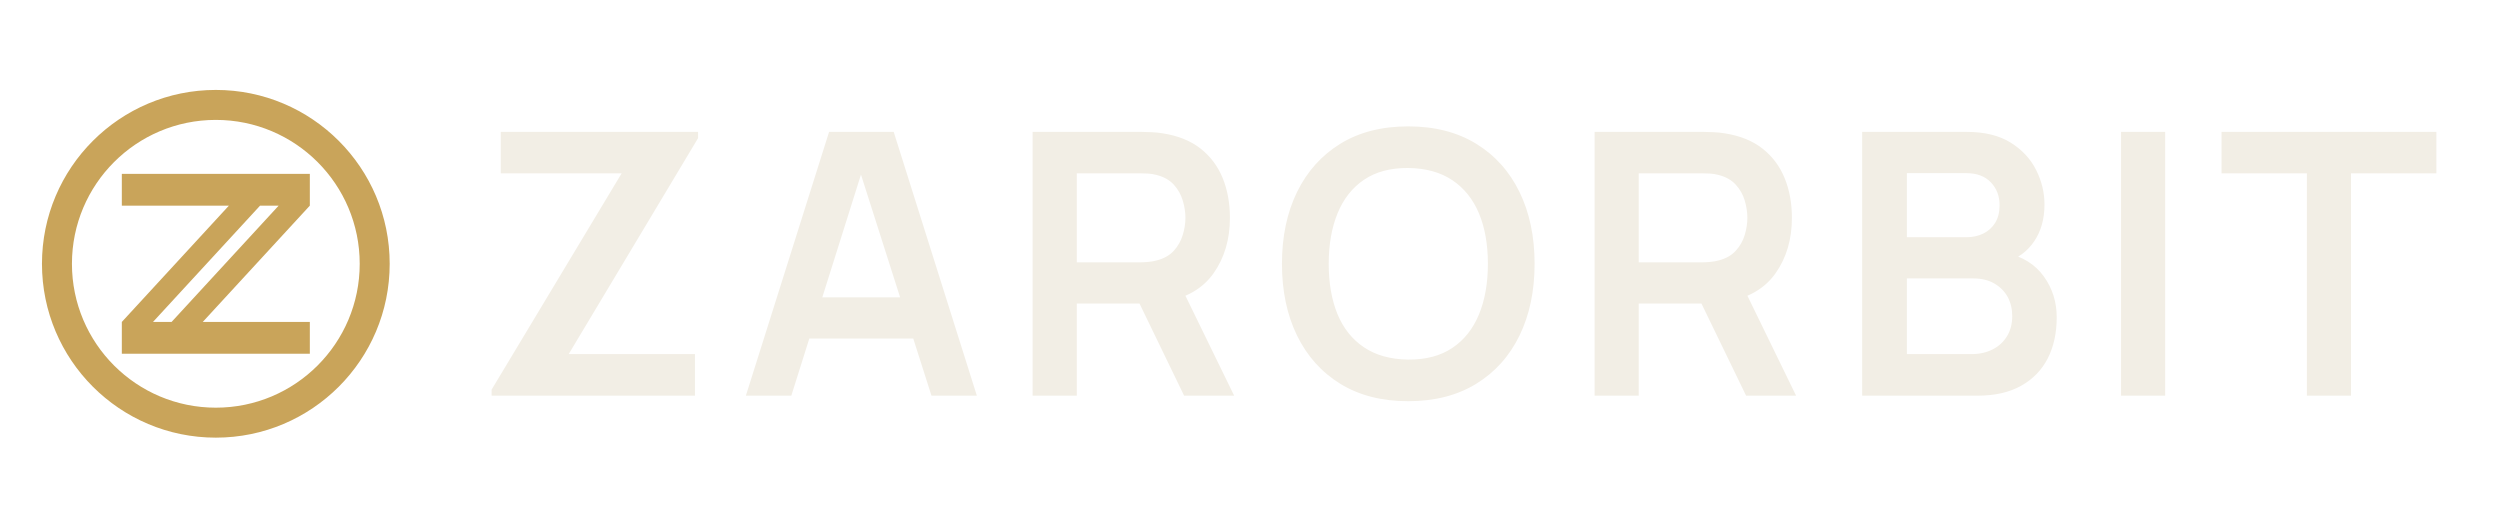
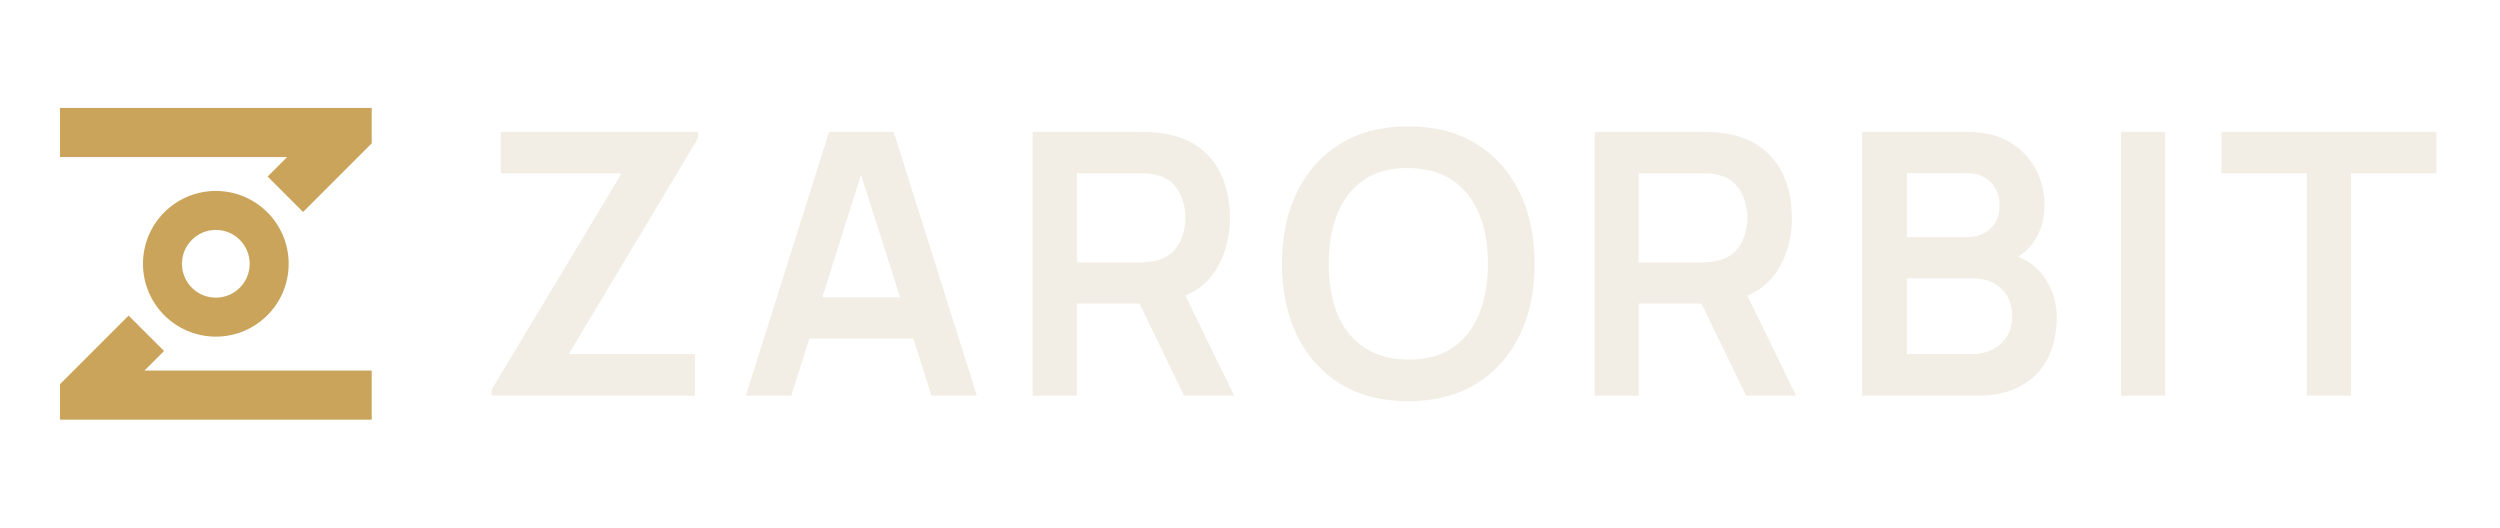
<svg xmlns="http://www.w3.org/2000/svg" viewBox="0 0 417 88" width="417" height="88" role="img" aria-label="ZARORBIT Logo Dark">
  <g transform="translate(4,12) scale(0.5)">
-     <path d="M 6.00 64 A 58 58 0 1 1 122.00 64 A 58 58 0 1 1 6.00 64 Z M 112.00 64 A 48 48 0 1 0 16.00 64 A 48 48 0 1 0 112.00 64 Z M 32.64 34.00 H 95.36 V 44.60 L 59.64 83.40 H 95.36 V 94.00 H 32.64 V 83.40 L 68.36 44.60 H 32.64 Z M 78.76 44.60 L 43.04 83.40 L 49.24 83.40 L 84.96 44.60 Z" fill="#C9A45A" fill-rule="nonzero" />
+     <path d="M 12 12 L 116 12 L 116 23.82 L 93.1 46.72 L 81.28 34.9 L 87.78 28.4 L 12 28.4 Z M 116 116 L 12 116 L 12 104.18 L 34.9 81.28 L 46.72 93.1 L 40.22 99.6 L 116 99.6 Z M 39.7 64 A 24.3 24.3 0 1 1 88.3 64 A 24.3 24.3 0 1 1 39.7 64 Z M 52.7 64 A 11.3 11.3 0 1 0 75.3 64 A 11.3 11.3 0 1 0 52.7 64 Z" fill="#C9A45A" fill-rule="nonzero" />
  </g>
  <g transform="translate(82,0)" fill="#F2EEE5" fill-rule="nonzero">
    <path d="M33.92 66L0 66L0 64.99L21.69 28.91L1.53 28.91L1.53 22L34.44 22L34.44 23.04L12.86 59.06L33.92 59.06 M49.99 66L42.41 66L56.29 22L67.07 22L80.94 66L73.37 66L60.78 26.52L62.43 26.52L49.99 66M73.24 56.47L50.14 56.47L50.14 49.59L73.24 49.59 M97.61 66L90.24 66L90.24 22L108.42 22Q109.07 22 110.08 22.05Q111.08 22.09 111.94 22.24Q115.76 22.83 118.25 24.78Q120.74 26.74 121.95 29.72Q123.15 32.69 123.15 36.33Q123.15 41.71 120.43 45.57Q117.71 49.44 112.09 50.36L108.94 50.63L97.61 50.63L97.61 66M123.86 66L115.51 66L106.84 48.09L114.32 46.44L123.86 66M97.61 28.91L97.61 43.76L108.12 43.76Q108.73 43.76 109.49 43.69Q110.26 43.63 110.90 43.45Q112.73 42.99 113.79 41.83Q114.84 40.67 115.28 39.20Q115.73 37.74 115.73 36.33Q115.73 34.92 115.28 33.44Q114.84 31.96 113.79 30.80Q112.73 29.64 110.90 29.18Q110.26 29 109.49 28.95Q108.73 28.91 108.12 28.91 M152.89 66.92Q146.29 66.92 141.58 64.03Q136.88 61.14 134.35 55.98Q131.83 50.81 131.83 44Q131.83 37.19 134.35 32.02Q136.88 26.86 141.58 23.97Q146.29 21.08 152.89 21.08Q159.49 21.08 164.21 23.97Q168.93 26.86 171.45 32.02Q173.97 37.19 173.97 44Q173.97 50.81 171.45 55.98Q168.93 61.14 164.21 64.03Q159.49 66.92 152.89 66.92M152.89 59.98Q157.32 60.01 160.27 58.02Q163.21 56.04 164.70 52.43Q166.18 48.83 166.18 44Q166.18 39.17 164.70 35.61Q163.21 32.05 160.27 30.07Q157.32 28.08 152.89 28.02Q148.46 27.99 145.52 29.98Q142.59 31.96 141.11 35.57Q139.63 39.17 139.63 44Q139.63 48.83 141.09 52.39Q142.56 55.95 145.51 57.93Q148.46 59.92 152.89 59.98 M191.34 66L183.98 66L183.98 22L202.16 22Q202.80 22 203.81 22.05Q204.82 22.09 205.68 22.24Q209.49 22.83 211.98 24.78Q214.47 26.74 215.68 29.72Q216.89 32.69 216.89 36.33Q216.89 41.71 214.17 45.57Q211.45 49.44 205.83 50.36L202.68 50.63L191.34 50.63L191.34 66M217.59 66L209.25 66L200.57 48.09L208.06 46.44L217.59 66M191.34 28.91L191.34 43.76L201.86 43.76Q202.47 43.76 203.23 43.69Q203.99 43.63 204.64 43.45Q206.47 42.99 207.52 41.83Q208.58 40.67 209.02 39.20Q209.46 37.74 209.46 36.33Q209.46 34.92 209.02 33.44Q208.58 31.96 207.52 30.80Q206.47 29.64 204.64 29.18Q203.99 29 203.23 28.95Q202.47 28.91 201.86 28.91 M247.83 66L228.61 66L228.61 22L246.06 22Q250.52 22 253.38 23.79Q256.24 25.58 257.63 28.36Q259.02 31.14 259.02 34.10Q259.02 37.74 257.29 40.27Q255.56 42.81 252.60 43.69L252.60 42.17Q256.76 43.11 258.91 46.11Q261.06 49.10 261.06 52.92Q261.06 56.83 259.57 59.77Q258.07 62.70 255.12 64.35Q252.17 66 247.83 66M236.07 46.44L236.07 59.06L246.92 59.06Q248.84 59.06 250.37 58.28Q251.90 57.51 252.77 56.08Q253.64 54.66 253.64 52.71Q253.64 50.94 252.88 49.53Q252.11 48.13 250.64 47.28Q249.18 46.44 247.13 46.44L236.07 46.44M236.07 28.88L236.07 39.57L245.97 39.57Q247.56 39.57 248.81 38.96Q250.06 38.35 250.80 37.16Q251.53 35.96 251.53 34.22Q251.53 31.93 250.06 30.40Q248.60 28.88 245.97 28.88 M279.15 66L271.79 66L271.79 22L279.15 22 M310.15 66L302.79 66L302.79 28.91L288.55 28.91L288.55 22L324.39 22L324.39 28.91L310.15 28.91" />
  </g>
</svg>
